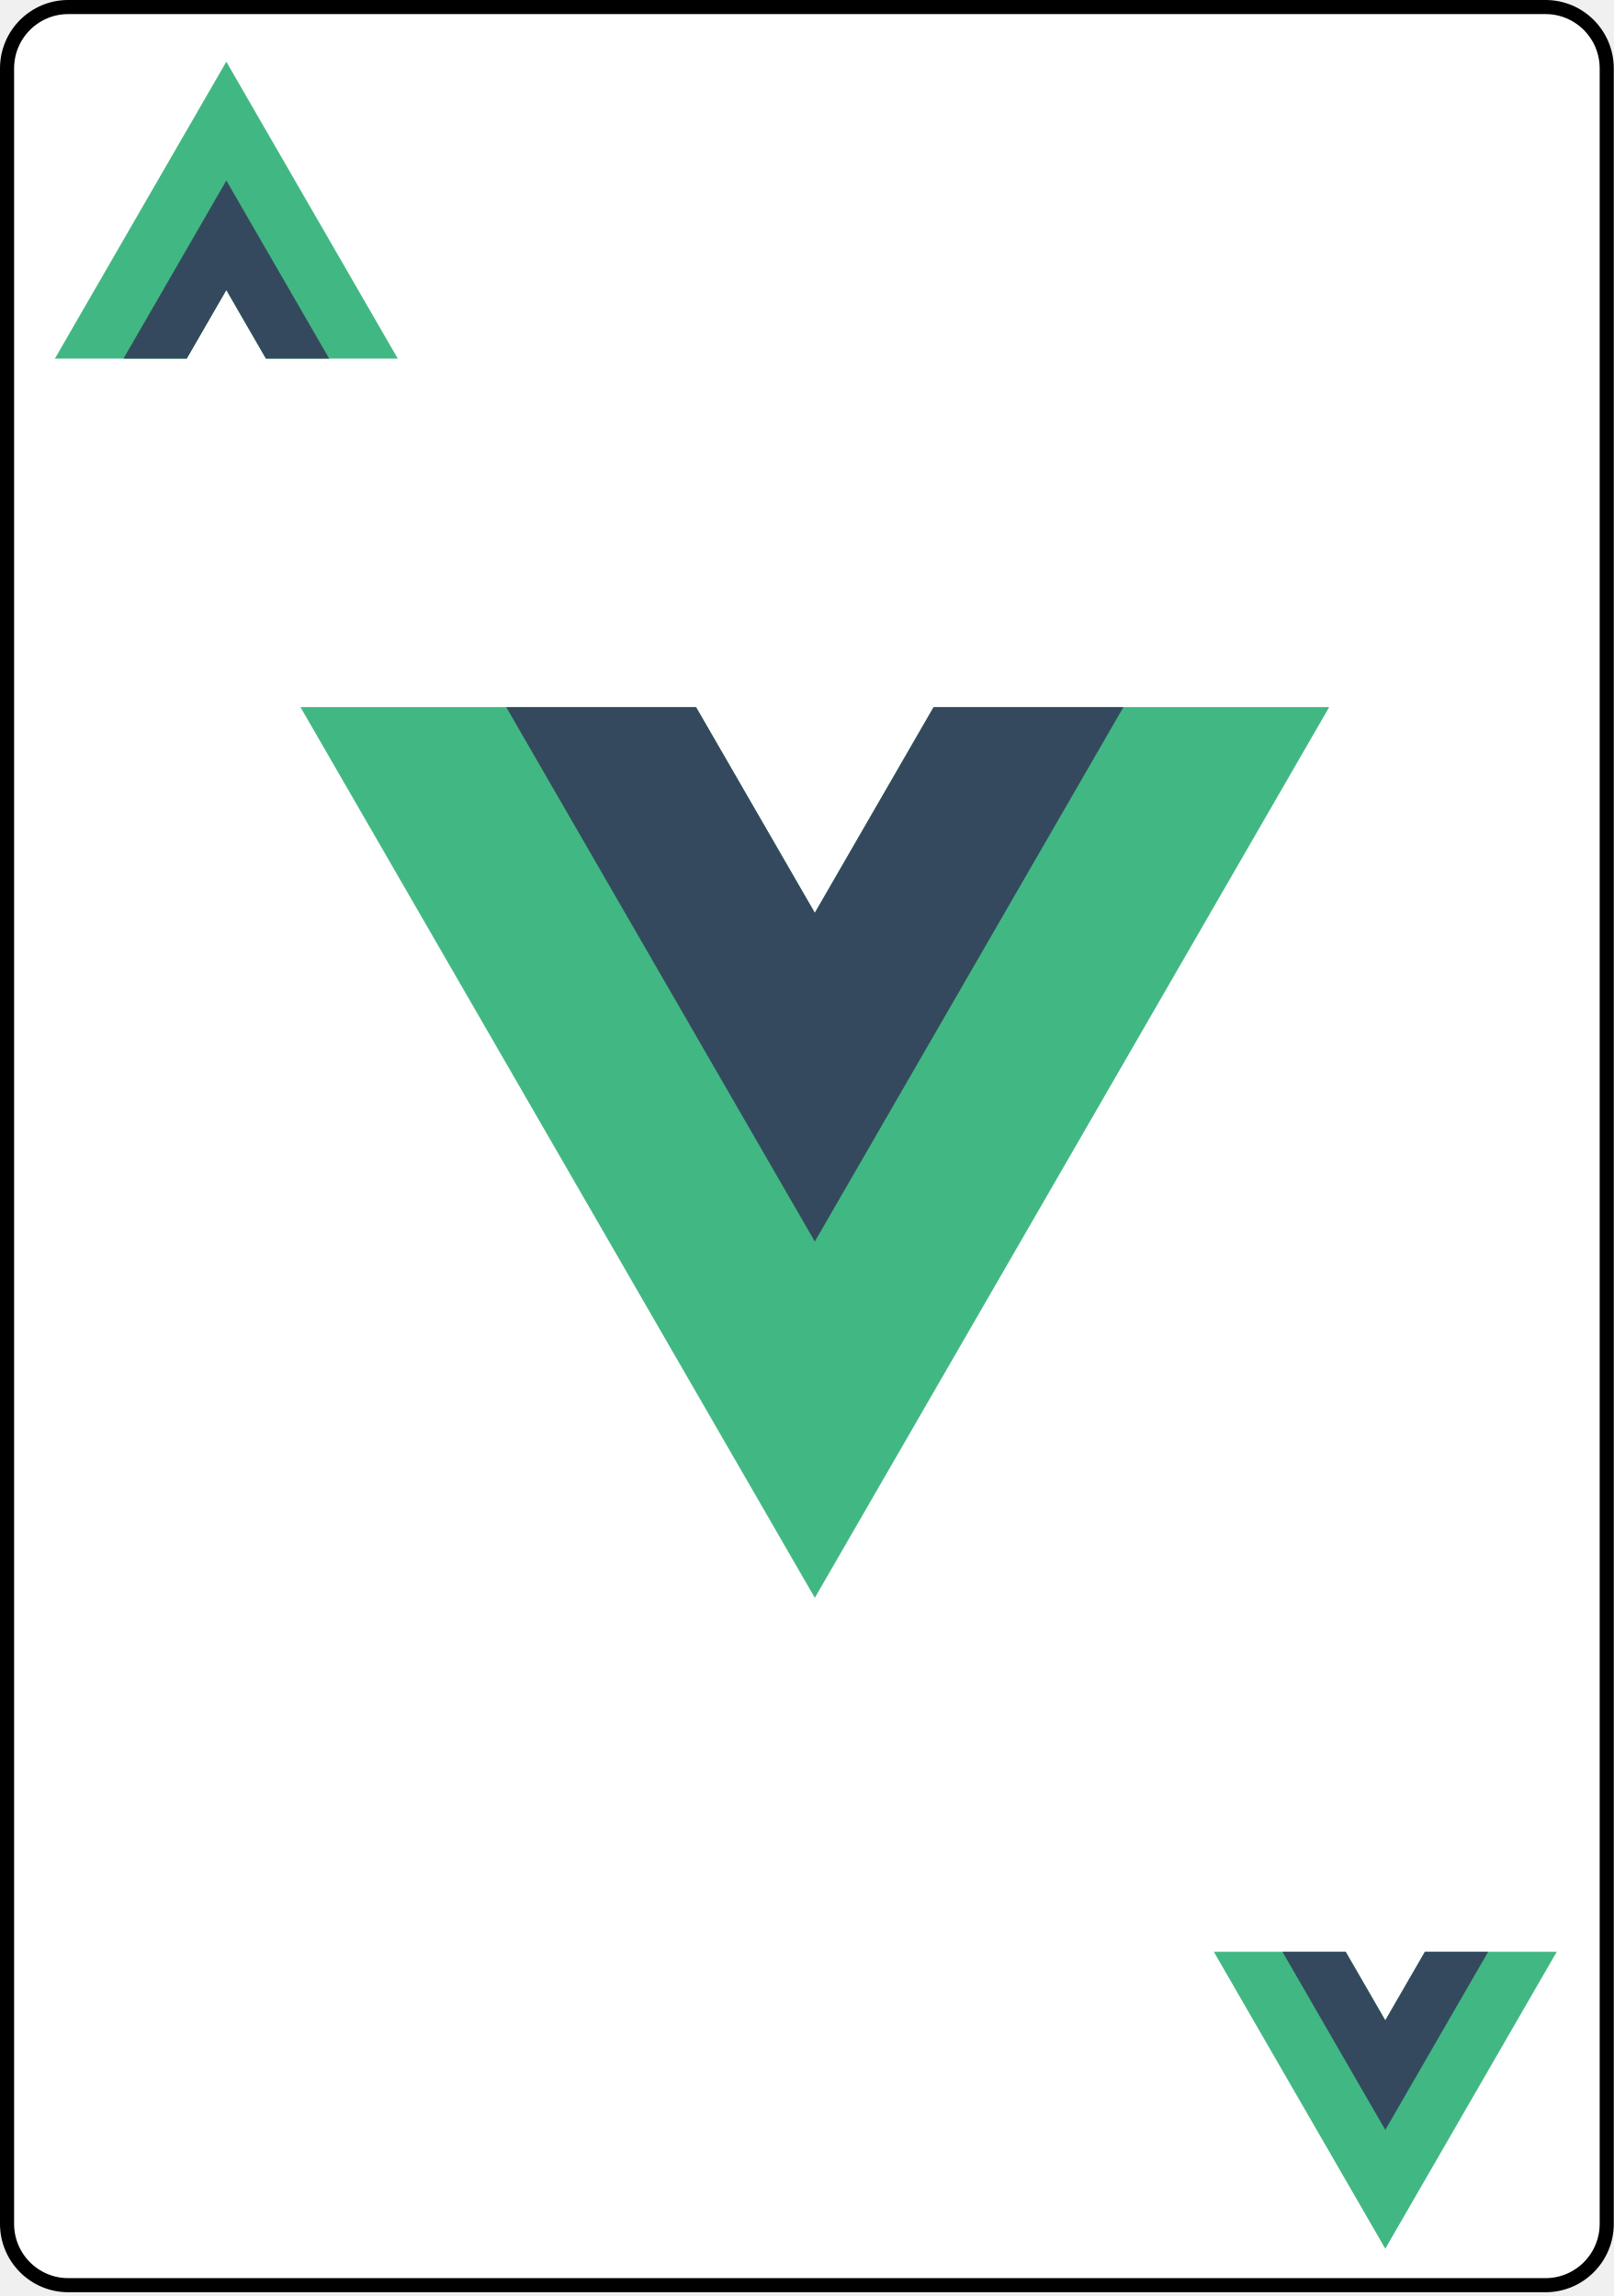
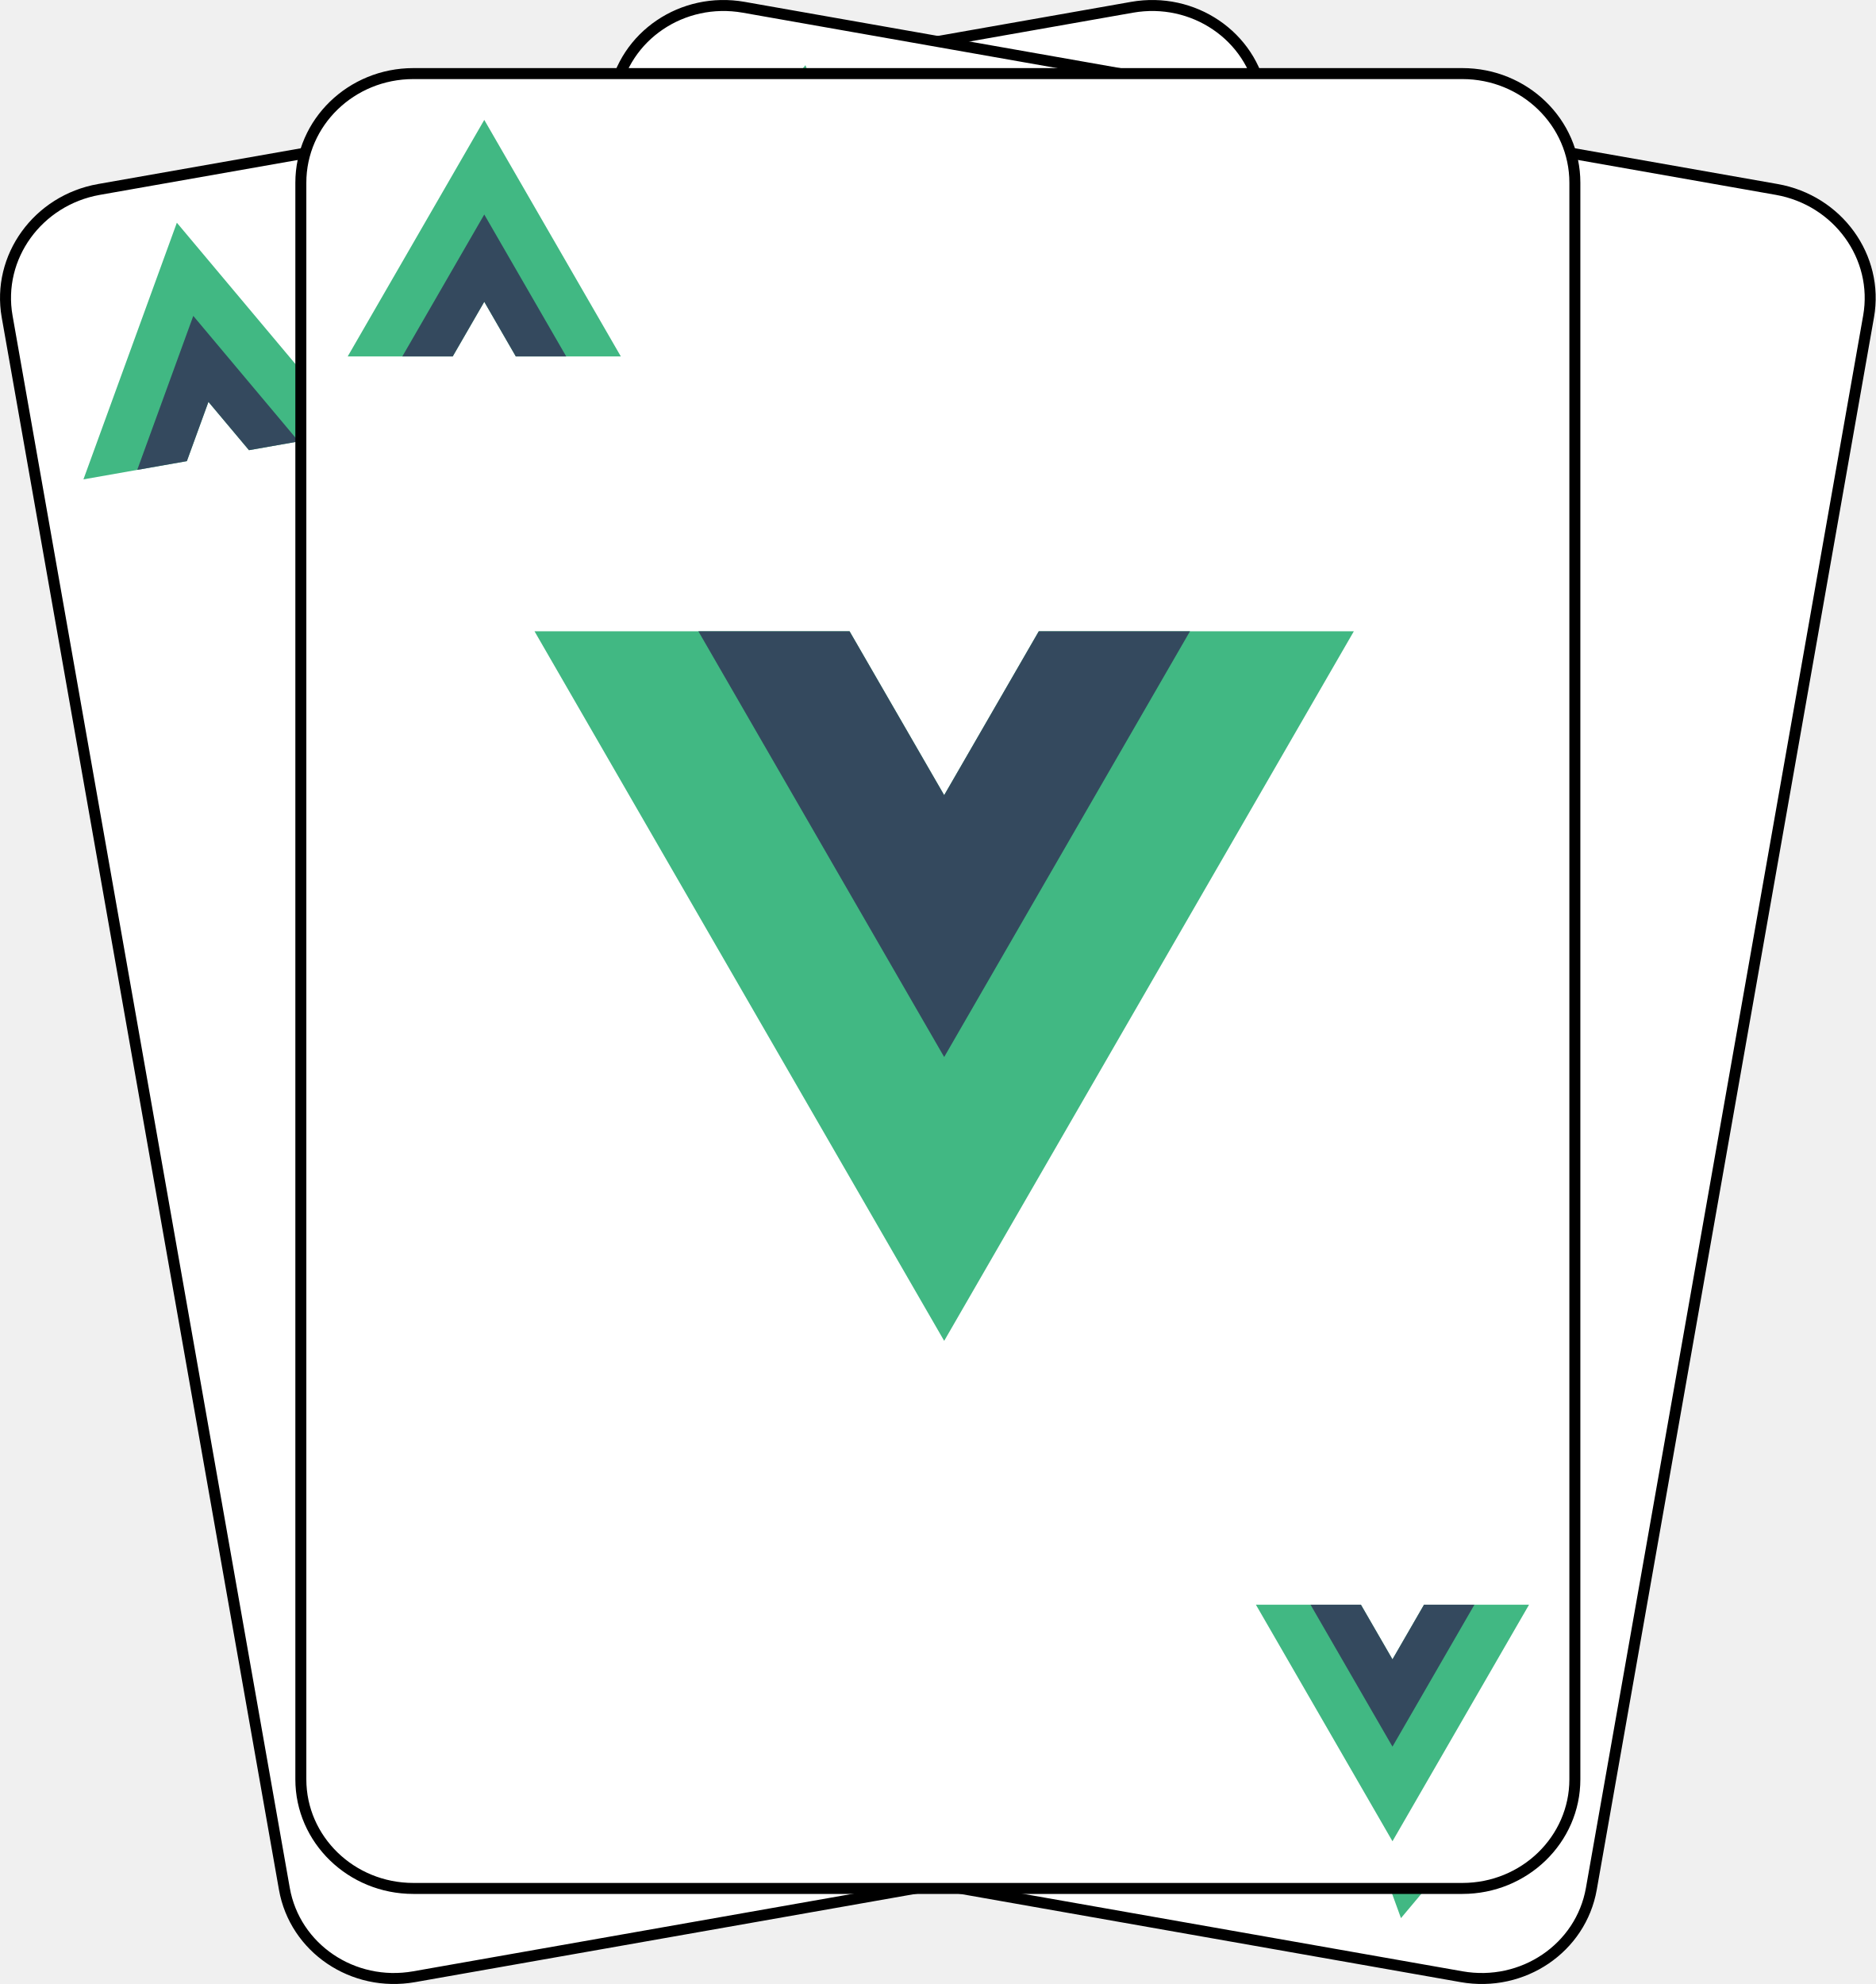
- <svg xmlns="http://www.w3.org/2000/svg" version="1.1" id="svg2" height="333" width="234">
+ <svg xmlns="http://www.w3.org/2000/svg" width="341.503" height="361.204" id="svg2" version="1.1">
  <defs id="defs4" />
-   <g id="layer3" />
-   <g id="g1157">
-     <rect rx="8.87" ry="8.896" y="1.022" x="1.022" height="330.408" width="231.955" id="rect4266" style="opacity:1;fill:#ffffff;fill-opacity:1;stroke:#000000;stroke-width:2.045;stroke-linecap:butt;stroke-linejoin:miter;stroke-miterlimit:4.3;stroke-dasharray:none;stroke-opacity:1" />
-     <g transform="matrix(0.07348588,0,0,0.07370838,-248.0173,214.2385)" id="g4233" style="fill:none;stroke:#000000;stroke-width:3.181;stroke-opacity:1" />
-     <g clip-path="none" style="fill:none;stroke:#000000;stroke-width:3.181;stroke-opacity:1" id="g4211" transform="matrix(0.07348588,0,0,0.07370838,-248.0173,214.2385)" />
-     <g transform="matrix(0.07348588,0,0,0.07370838,-248.0173,214.2385)" id="g4227" style="fill:none;stroke:#000000;stroke-width:3.181;stroke-opacity:1" />
-     <g id="g86-0" transform="matrix(0.2532791,0,0,0.2532791,-6.539614,-7.510332)">
-       <g id="g80-6" transform="translate(178.06,235.01)">
-         <path id="path78-5" fill="#41b883" d="M 0,0 -22.669,-39.264 -45.338,0 h -75.491 L -22.669,-170.02 75.491,0 Z" />
+   <g transform="translate(53.09104,10.85206)" id="g966">
+     <g style="stroke-width:2;stroke-miterlimit:4.3;stroke-dasharray:none" transform="rotate(-10,122.4677,335.6653)" id="g964">
+       <rect style="opacity:1;fill:#ffffff;fill-opacity:1;stroke:#000000;stroke-width:2;stroke-linecap:butt;stroke-linejoin:miter;stroke-miterlimit:4.3;stroke-dasharray:none;stroke-opacity:1" id="rect926" width="231.955" height="330.408" x="1.022" y="1.022" ry="19.866" rx="20.485" />
+       <g style="fill:none;stroke:#000000;stroke-width:27.175;stroke-miterlimit:4.3;stroke-dasharray:none;stroke-opacity:1" id="g928" transform="matrix(0.07348588,0,0,0.07370838,-248.0173,214.2385)" />
+       <g transform="matrix(0.07348588,0,0,0.07370838,-248.0173,214.2385)" id="g930" style="fill:none;stroke:#000000;stroke-width:27.175;stroke-miterlimit:4.3;stroke-dasharray:none;stroke-opacity:1" clip-path="none" />
+       <g style="fill:none;stroke:#000000;stroke-width:27.175;stroke-miterlimit:4.3;stroke-dasharray:none;stroke-opacity:1" id="g932" transform="matrix(0.07348588,0,0,0.07370838,-248.0173,214.2385)" />
+       <g style="stroke-width:7.896;stroke-miterlimit:4.3;stroke-dasharray:none" transform="matrix(0.2532791,0,0,0.2532791,-4.940094,-7.010286)" id="g942">
+         <g style="stroke-width:7.896;stroke-miterlimit:4.3;stroke-dasharray:none" transform="translate(178.06,235.01)" id="g936">
+           <path style="stroke-width:7.896;stroke-miterlimit:4.3;stroke-dasharray:none" d="M 0,0 -22.669,-39.264 -45.338,0 h -75.491 L -22.669,-170.02 75.491,0 Z" fill="#41b883" id="path934" />
+         </g>
+         <g style="stroke-width:7.896;stroke-miterlimit:4.3;stroke-dasharray:none" transform="translate(178.06,235.01)" id="g940">
+           <path style="stroke-width:7.896;stroke-miterlimit:4.3;stroke-dasharray:none" d="M 0,0 -22.669,-39.264 -45.338,0 H -81.565 L -22.669,-102.01 36.227,0 Z" fill="#34495e" id="path938" />
+         </g>
      </g>
-       <g id="g84-9" transform="translate(178.06,235.01)">
-         <path id="path82-8" fill="#34495e" d="M 0,0 -22.669,-39.264 -45.338,0 H -81.565 L -22.669,-102.01 36.227,0 Z" />
+       <g style="stroke-width:2.632;stroke-miterlimit:4.3;stroke-dasharray:none" id="g952" transform="matrix(0.7598371,0,0,-0.7598371,0.07876738,281.1232)">
+         <g style="stroke-width:2.632;stroke-miterlimit:4.3;stroke-dasharray:none" id="g946" transform="translate(178.06,235.01)">
+           <path style="stroke-width:2.632;stroke-miterlimit:4.3;stroke-dasharray:none" id="path944" fill="#41b883" d="M 0,0 -22.669,-39.264 -45.338,0 h -75.491 L -22.669,-170.02 75.491,0 Z" />
+         </g>
+         <g style="stroke-width:2.632;stroke-miterlimit:4.3;stroke-dasharray:none" id="g950" transform="translate(178.06,235.01)">
+           <path style="stroke-width:2.632;stroke-miterlimit:4.3;stroke-dasharray:none" id="path948" fill="#34495e" d="M 0,0 -22.669,-39.264 -45.338,0 H -81.565 L -22.669,-102.01 36.227,0 Z" />
+         </g>
+       </g>
+       <g style="stroke-width:7.896;stroke-miterlimit:4.3;stroke-dasharray:none" id="g962" transform="matrix(0.2532791,0,0,-0.2532791,160.4119,339.3014)">
+         <g style="stroke-width:7.896;stroke-miterlimit:4.3;stroke-dasharray:none" id="g956" transform="translate(178.06,235.01)">
+           <path style="stroke-width:7.896;stroke-miterlimit:4.3;stroke-dasharray:none" id="path954" fill="#41b883" d="M 0,0 -22.669,-39.264 -45.338,0 h -75.491 L -22.669,-170.02 75.491,0 Z" />
+         </g>
+         <g style="stroke-width:7.896;stroke-miterlimit:4.3;stroke-dasharray:none" id="g960" transform="translate(178.06,235.01)">
+           <path style="stroke-width:7.896;stroke-miterlimit:4.3;stroke-dasharray:none" id="path958" fill="#34495e" d="M 0,0 -22.669,-39.264 -45.338,0 H -81.565 L -22.669,-102.01 36.227,0 Z" />
+         </g>
      </g>
    </g>
-     <g transform="matrix(0.7598371,0,0,-0.7598371,0.07876738,281.1232)" id="g144">
-       <g transform="translate(178.06,235.01)" id="g138">
-         <path d="M 0,0 -22.669,-39.264 -45.338,0 h -75.491 L -22.669,-170.02 75.491,0 Z" fill="#41b883" id="path136" />
+   </g>
+   <g transform="translate(53.09104,10.85206)" id="g1008">
+     <g style="stroke-width:2;stroke-miterlimit:4.3;stroke-dasharray:none" transform="rotate(10,112.1926,343.2129)" id="g1006">
+       <rect style="opacity:1;fill:#ffffff;fill-opacity:1;stroke:#000000;stroke-width:2;stroke-linecap:butt;stroke-linejoin:miter;stroke-miterlimit:4.3;stroke-dasharray:none;stroke-opacity:1" id="rect968" width="231.955" height="330.408" x="1.022" y="1.022" ry="19.866" rx="20.485" />
+       <g style="fill:none;stroke:#000000;stroke-width:27.175;stroke-miterlimit:4.3;stroke-dasharray:none;stroke-opacity:1" id="g970" transform="matrix(0.07348588,0,0,0.07370838,-248.0173,214.2385)" />
+       <g transform="matrix(0.07348588,0,0,0.07370838,-248.0173,214.2385)" id="g972" style="fill:none;stroke:#000000;stroke-width:27.175;stroke-miterlimit:4.3;stroke-dasharray:none;stroke-opacity:1" clip-path="none" />
+       <g style="fill:none;stroke:#000000;stroke-width:27.175;stroke-miterlimit:4.3;stroke-dasharray:none;stroke-opacity:1" id="g974" transform="matrix(0.07348588,0,0,0.07370838,-248.0173,214.2385)" />
+       <g style="stroke-width:7.896;stroke-miterlimit:4.3;stroke-dasharray:none" transform="matrix(0.2532791,0,0,0.2532791,-4.940094,-7.010286)" id="g984">
+         <g style="stroke-width:7.896;stroke-miterlimit:4.3;stroke-dasharray:none" transform="translate(178.06,235.01)" id="g978">
+           <path style="stroke-width:7.896;stroke-miterlimit:4.3;stroke-dasharray:none" d="M 0,0 -22.669,-39.264 -45.338,0 h -75.491 L -22.669,-170.02 75.491,0 Z" fill="#41b883" id="path976" />
+         </g>
+         <g style="stroke-width:7.896;stroke-miterlimit:4.3;stroke-dasharray:none" transform="translate(178.06,235.01)" id="g982">
+           <path style="stroke-width:7.896;stroke-miterlimit:4.3;stroke-dasharray:none" d="M 0,0 -22.669,-39.264 -45.338,0 H -81.565 L -22.669,-102.01 36.227,0 Z" fill="#34495e" id="path980" />
+         </g>
      </g>
-       <g transform="translate(178.06,235.01)" id="g142">
-         <path d="M 0,0 -22.669,-39.264 -45.338,0 H -81.565 L -22.669,-102.01 36.227,0 Z" fill="#34495e" id="path140" />
+       <g style="stroke-width:2.632;stroke-miterlimit:4.3;stroke-dasharray:none" id="g994" transform="matrix(0.7598371,0,0,-0.7598371,0.07876738,281.1232)">
+         <g style="stroke-width:2.632;stroke-miterlimit:4.3;stroke-dasharray:none" id="g988" transform="translate(178.06,235.01)">
+           <path style="stroke-width:2.632;stroke-miterlimit:4.3;stroke-dasharray:none" id="path986" fill="#41b883" d="M 0,0 -22.669,-39.264 -45.338,0 h -75.491 L -22.669,-170.02 75.491,0 Z" />
+         </g>
+         <g style="stroke-width:2.632;stroke-miterlimit:4.3;stroke-dasharray:none" id="g992" transform="translate(178.06,235.01)">
+           <path style="stroke-width:2.632;stroke-miterlimit:4.3;stroke-dasharray:none" id="path990" fill="#34495e" d="M 0,0 -22.669,-39.264 -45.338,0 H -81.565 L -22.669,-102.01 36.227,0 Z" />
+         </g>
+       </g>
+       <g style="stroke-width:7.896;stroke-miterlimit:4.3;stroke-dasharray:none" id="g1004" transform="matrix(0.2532791,0,0,-0.2532791,160.4119,339.3014)">
+         <g style="stroke-width:7.896;stroke-miterlimit:4.3;stroke-dasharray:none" id="g998" transform="translate(178.06,235.01)">
+           <path style="stroke-width:7.896;stroke-miterlimit:4.3;stroke-dasharray:none" id="path996" fill="#41b883" d="M 0,0 -22.669,-39.264 -45.338,0 h -75.491 L -22.669,-170.02 75.491,0 Z" />
+         </g>
+         <g style="stroke-width:7.896;stroke-miterlimit:4.3;stroke-dasharray:none" id="g1002" transform="translate(178.06,235.01)">
+           <path style="stroke-width:7.896;stroke-miterlimit:4.3;stroke-dasharray:none" id="path1000" fill="#34495e" d="M 0,0 -22.669,-39.264 -45.338,0 H -81.565 L -22.669,-102.01 36.227,0 Z" />
+         </g>
      </g>
    </g>
-     <g transform="matrix(0.2532791,0,0,-0.2532791,161.5121,342.601)" id="g86-0-5">
-       <g transform="translate(178.06,235.01)" id="g80-6-9">
-         <path d="M 0,0 -22.669,-39.264 -45.338,0 h -75.491 L -22.669,-170.02 75.491,0 Z" fill="#41b883" id="path78-5-0" />
+   </g>
+   <g transform="translate(53.09104,10.85206)" id="layer2">
+     <g style="stroke-width:2;stroke-miterlimit:4.3;stroke-dasharray:none" id="g1157" transform="translate(0.6603316,1.523621)">
+       <rect rx="20.485" ry="19.866" y="1.022" x="1.022" height="330.408" width="231.955" id="rect4266" style="opacity:1;fill:#ffffff;fill-opacity:1;stroke:#000000;stroke-width:2;stroke-linecap:butt;stroke-linejoin:miter;stroke-miterlimit:4.3;stroke-dasharray:none;stroke-opacity:1" />
+       <g transform="matrix(0.07348588,0,0,0.07370838,-248.0173,214.2385)" id="g4233" style="fill:none;stroke:#000000;stroke-width:27.175;stroke-miterlimit:4.3;stroke-dasharray:none;stroke-opacity:1" />
+       <g clip-path="none" style="fill:none;stroke:#000000;stroke-width:27.175;stroke-miterlimit:4.3;stroke-dasharray:none;stroke-opacity:1" id="g4211" transform="matrix(0.07348588,0,0,0.07370838,-248.0173,214.2385)" />
+       <g transform="matrix(0.07348588,0,0,0.07370838,-248.0173,214.2385)" id="g4227" style="fill:none;stroke:#000000;stroke-width:27.175;stroke-miterlimit:4.3;stroke-dasharray:none;stroke-opacity:1" />
+       <g style="stroke-width:7.896;stroke-miterlimit:4.3;stroke-dasharray:none" id="g86-0" transform="matrix(0.2532791,0,0,0.2532791,-4.940094,-7.010286)">
+         <g style="stroke-width:7.896;stroke-miterlimit:4.3;stroke-dasharray:none" id="g80-6" transform="translate(178.06,235.01)">
+           <path style="stroke-width:7.896;stroke-miterlimit:4.3;stroke-dasharray:none" id="path78-5" fill="#41b883" d="M 0,0 -22.669,-39.264 -45.338,0 h -75.491 L -22.669,-170.02 75.491,0 Z" />
+         </g>
+         <g style="stroke-width:7.896;stroke-miterlimit:4.3;stroke-dasharray:none" id="g84-9" transform="translate(178.06,235.01)">
+           <path style="stroke-width:7.896;stroke-miterlimit:4.3;stroke-dasharray:none" id="path82-8" fill="#34495e" d="M 0,0 -22.669,-39.264 -45.338,0 H -81.565 L -22.669,-102.01 36.227,0 Z" />
+         </g>
      </g>
-       <g transform="translate(178.06,235.01)" id="g84-9-1">
-         <path d="M 0,0 -22.669,-39.264 -45.338,0 H -81.565 L -22.669,-102.01 36.227,0 Z" fill="#34495e" id="path82-8-4" />
+       <g style="stroke-width:2.632;stroke-miterlimit:4.3;stroke-dasharray:none" transform="matrix(0.7598371,0,0,-0.7598371,0.07876738,281.1232)" id="g144">
+         <g style="stroke-width:2.632;stroke-miterlimit:4.3;stroke-dasharray:none" transform="translate(178.06,235.01)" id="g138">
+           <path style="stroke-width:2.632;stroke-miterlimit:4.3;stroke-dasharray:none" d="M 0,0 -22.669,-39.264 -45.338,0 h -75.491 L -22.669,-170.02 75.491,0 Z" fill="#41b883" id="path136" />
+         </g>
+         <g style="stroke-width:2.632;stroke-miterlimit:4.3;stroke-dasharray:none" transform="translate(178.06,235.01)" id="g142">
+           <path style="stroke-width:2.632;stroke-miterlimit:4.3;stroke-dasharray:none" d="M 0,0 -22.669,-39.264 -45.338,0 H -81.565 L -22.669,-102.01 36.227,0 Z" fill="#34495e" id="path140" />
+         </g>
+       </g>
+       <g style="stroke-width:7.896;stroke-miterlimit:4.3;stroke-dasharray:none" transform="matrix(0.2532791,0,0,-0.2532791,160.4119,339.3014)" id="g86-0-5">
+         <g style="stroke-width:7.896;stroke-miterlimit:4.3;stroke-dasharray:none" transform="translate(178.06,235.01)" id="g80-6-9">
+           <path style="stroke-width:7.896;stroke-miterlimit:4.3;stroke-dasharray:none" d="M 0,0 -22.669,-39.264 -45.338,0 h -75.491 L -22.669,-170.02 75.491,0 Z" fill="#41b883" id="path78-5-0" />
+         </g>
+         <g style="stroke-width:7.896;stroke-miterlimit:4.3;stroke-dasharray:none" transform="translate(178.06,235.01)" id="g84-9-1">
+           <path style="stroke-width:7.896;stroke-miterlimit:4.3;stroke-dasharray:none" d="M 0,0 -22.669,-39.264 -45.338,0 H -81.565 L -22.669,-102.01 36.227,0 Z" fill="#34495e" id="path82-8-4" />
+         </g>
      </g>
    </g>
  </g>
</svg>
